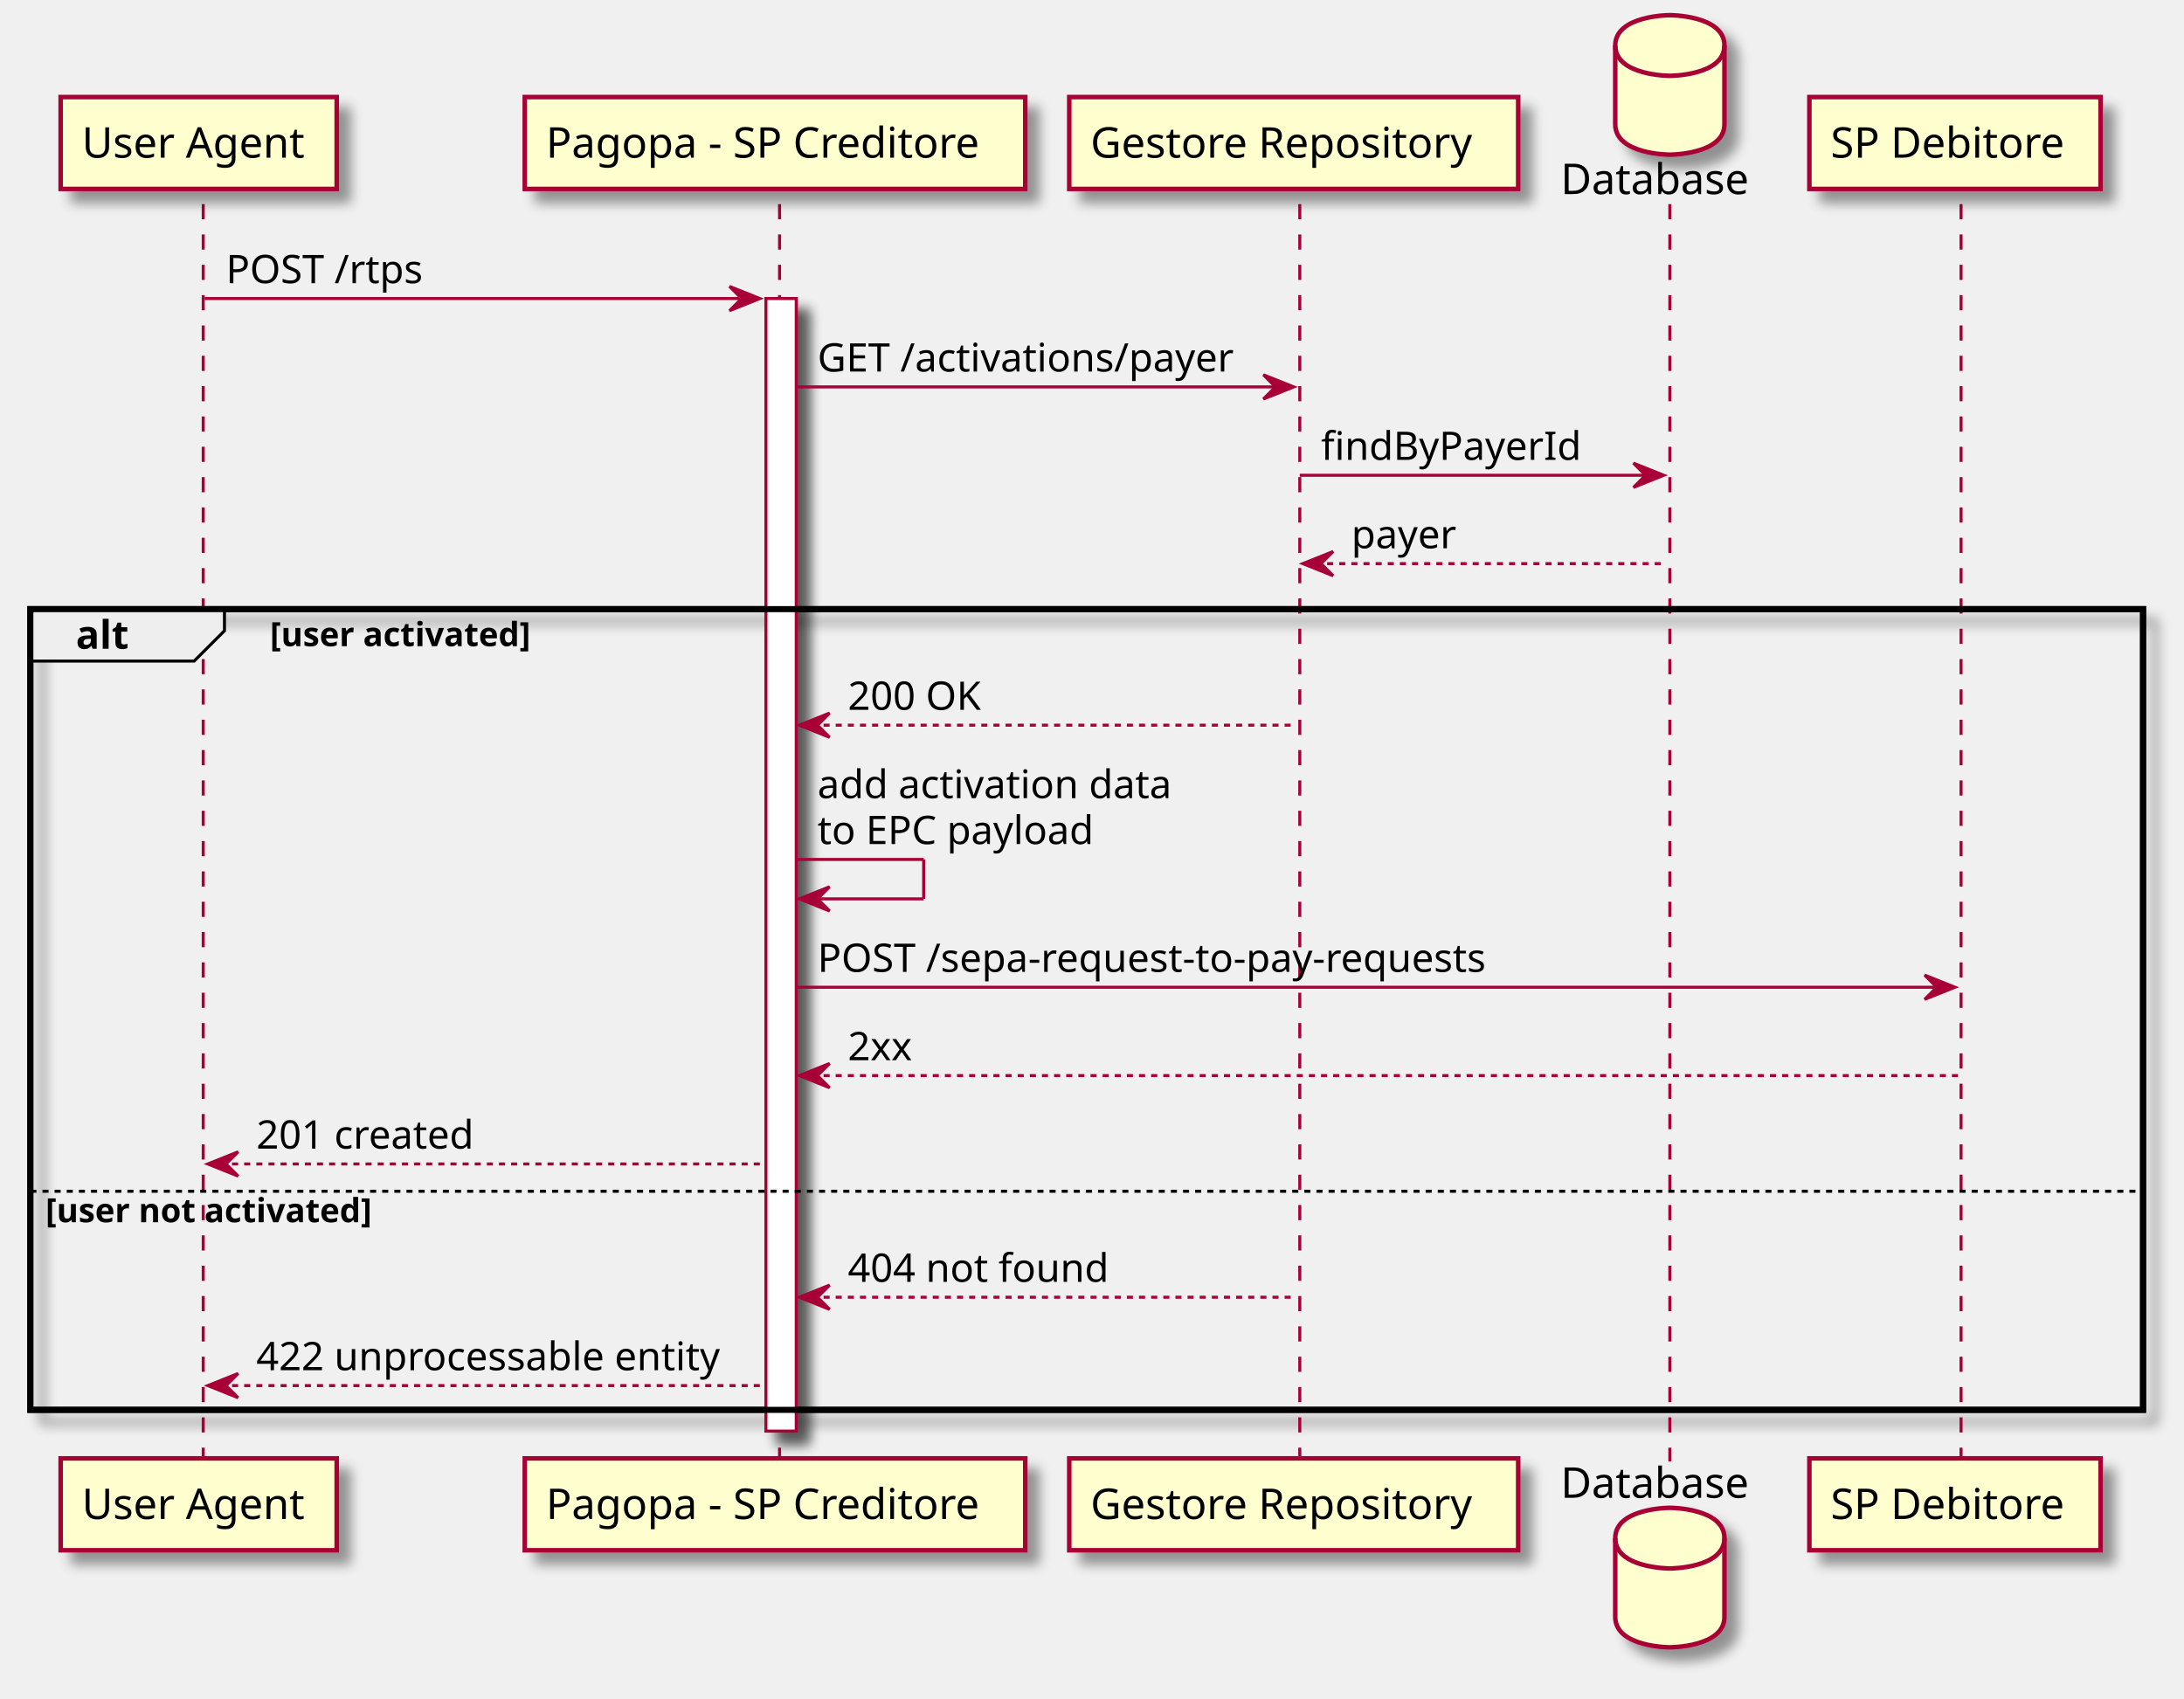
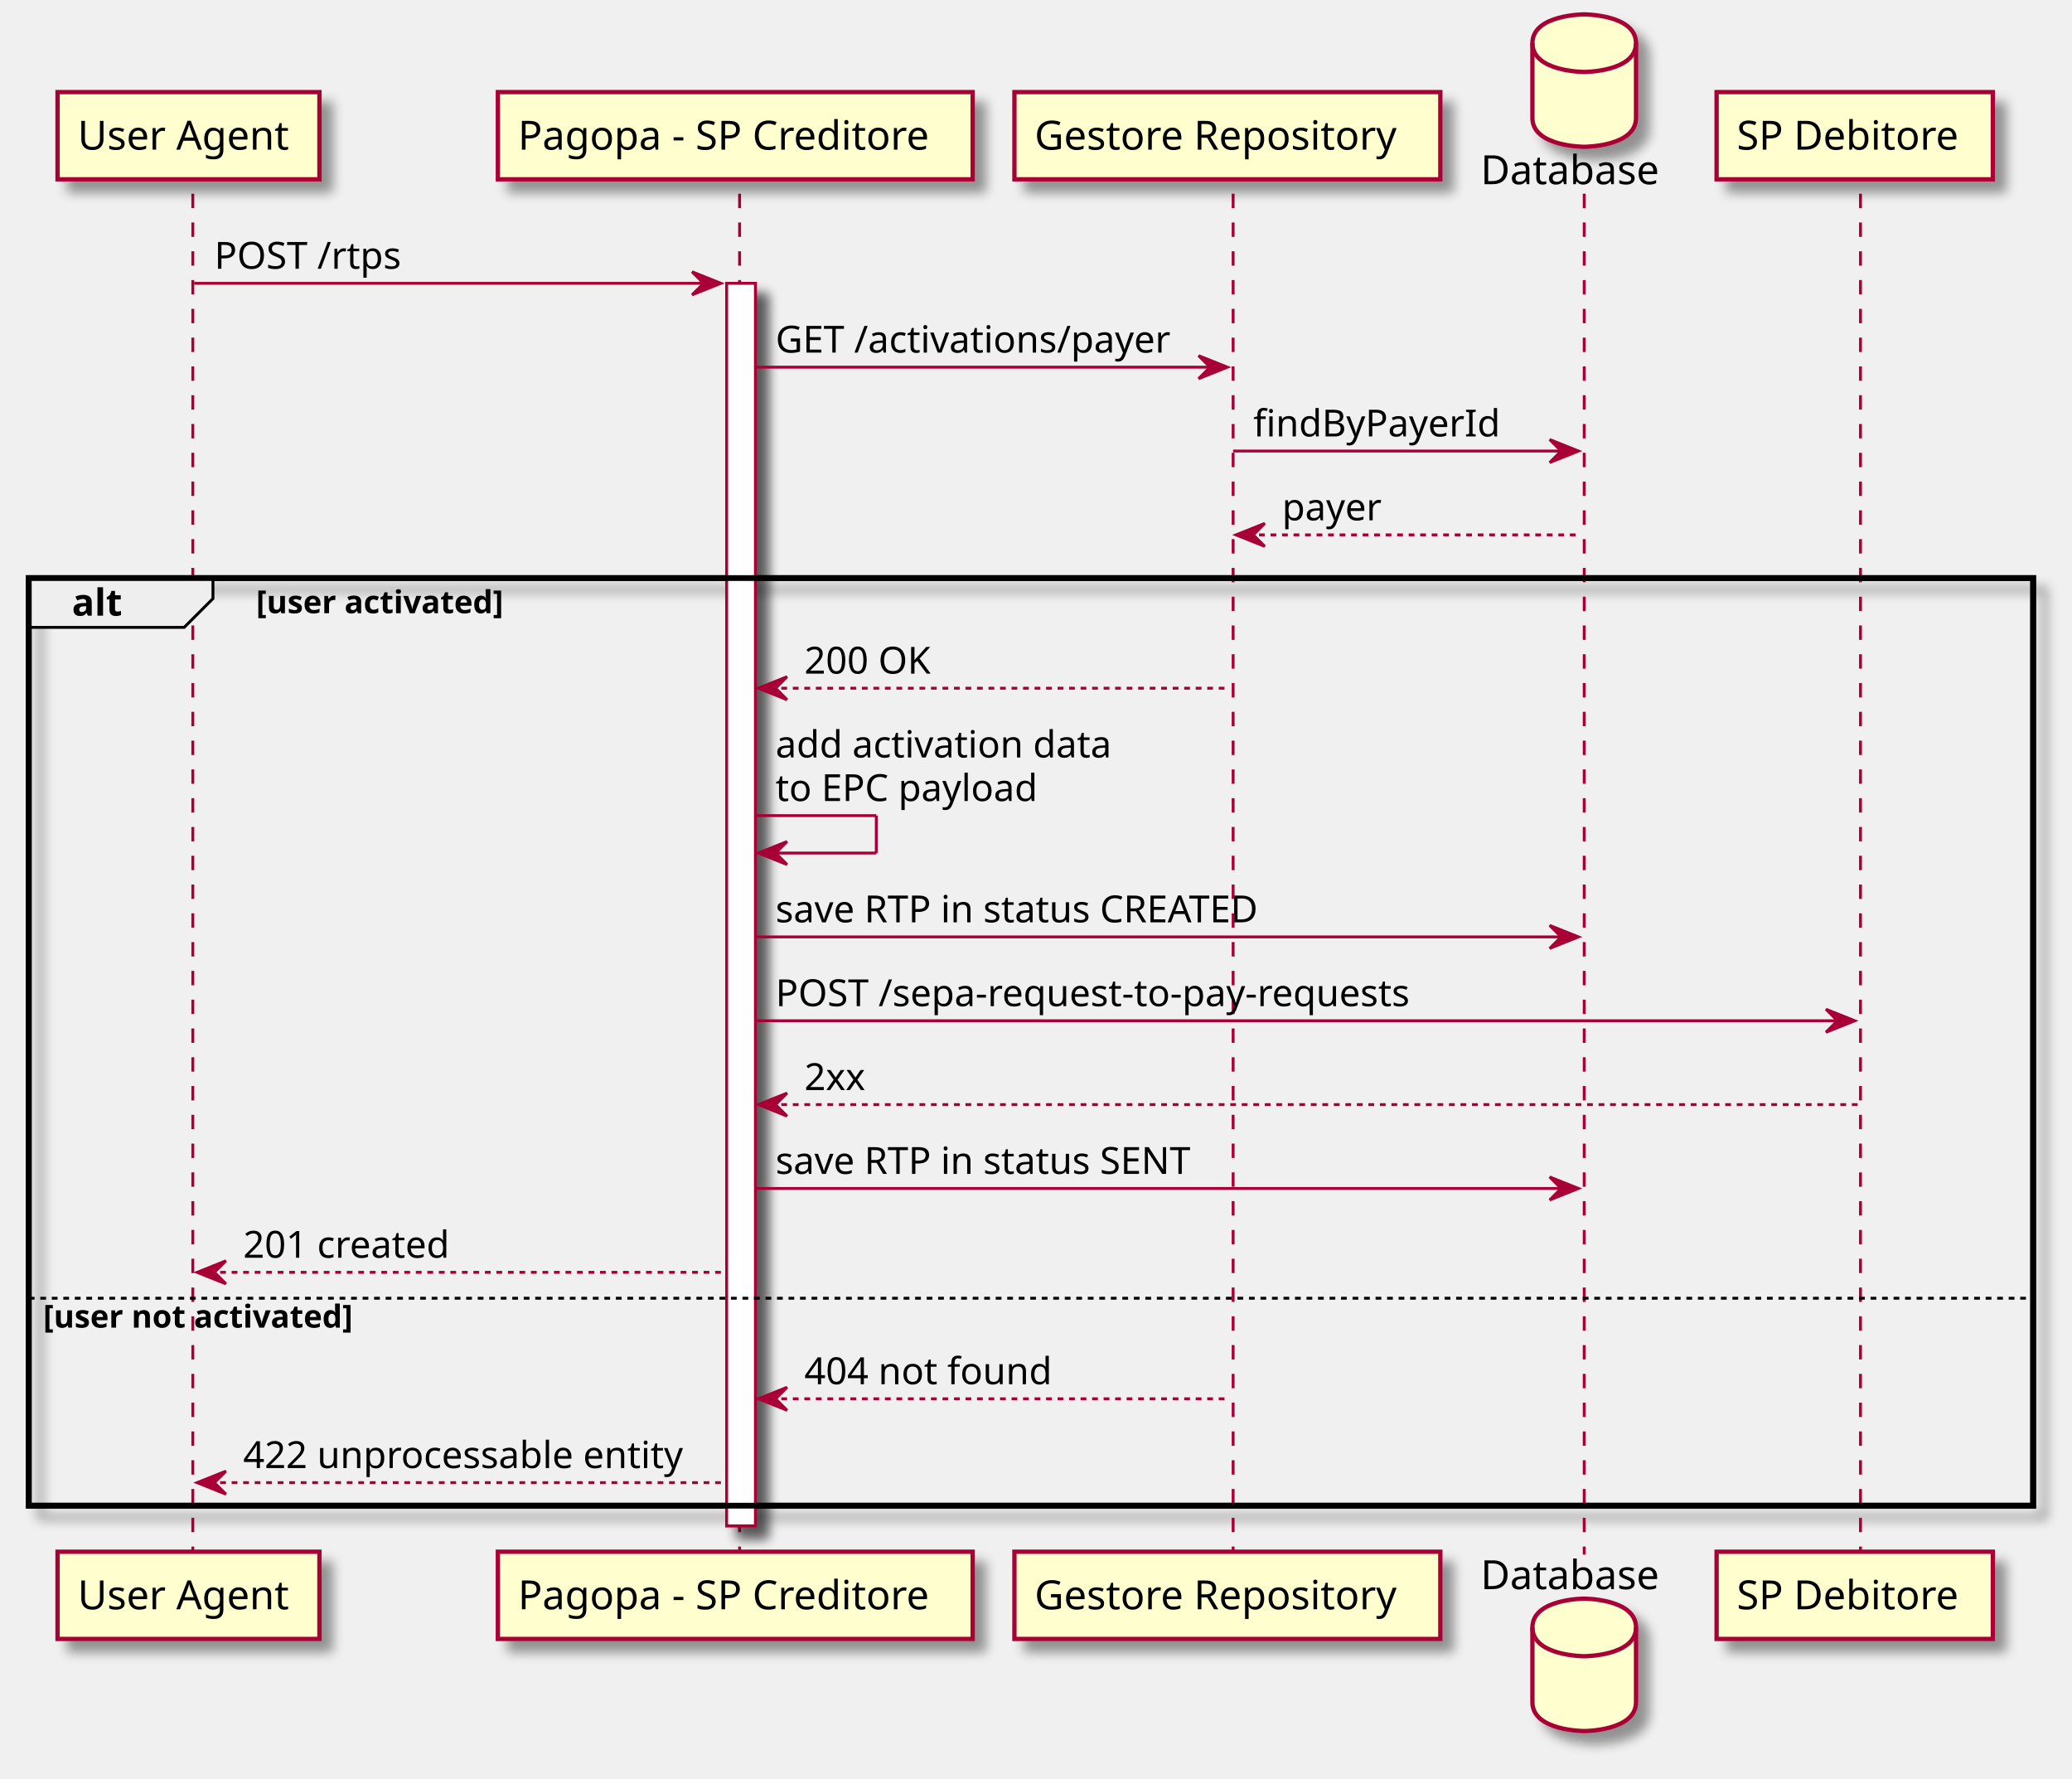
- <svg xmlns="http://www.w3.org/2000/svg" contentStyleType="text/css" height="560px" preserveAspectRatio="none" style="width:720px;height:560px;background:#FFFFFF;" version="1.1" viewBox="0 0 720 560" width="720px" zoomAndPan="magnify">
+ <svg xmlns="http://www.w3.org/2000/svg" contentStyleType="text/css" height="618px" preserveAspectRatio="none" style="width:720px;height:618px;background:#FFFFFF;" version="1.1" viewBox="0 0 720 618" width="720px" zoomAndPan="magnify">
  <defs>
-     <filter height="300%" id="f1eos34ghvykns" width="300%" x="-1" y="-1">
+     <filter height="300%" id="fdhlo980woaa" width="300%" x="-1" y="-1">
      <feGaussianBlur result="blurOut" stdDeviation="2.0" />
      <feColorMatrix in="blurOut" result="blurOut2" type="matrix" values="0 0 0 0 0 0 0 0 0 0 0 0 0 0 0 0 0 0 .4 0" />
      <feOffset dx="4.0" dy="4.0" in="blurOut2" result="blurOut3" />
      <feBlend in="SourceGraphic" in2="blurOut3" mode="normal" />
    </filter>
  </defs>
  <g>
-     <rect fill="#FFFFFF" filter="url(#f1eos34ghvykns)" height="373.398" style="stroke:#A80036;stroke-width:1.0;" width="10" x="252.5" y="98.43" />
-     <rect fill="none" filter="url(#f1eos34ghvykns)" height="264" style="stroke:#000000;stroke-width:2.0;" width="696.5" x="10" y="200.828" />
-     <line style="stroke:#A80036;stroke-width:1.0;stroke-dasharray:5.0,5.0;" x1="67" x2="67" y1="67.297" y2="481.828" />
-     <line style="stroke:#A80036;stroke-width:1.0;stroke-dasharray:5.0,5.0;" x1="257" x2="257" y1="67.297" y2="481.828" />
-     <line style="stroke:#A80036;stroke-width:1.0;stroke-dasharray:5.0,5.0;" x1="428.5" x2="428.5" y1="67.297" y2="481.828" />
-     <line style="stroke:#A80036;stroke-width:1.0;stroke-dasharray:5.0,5.0;" x1="550.5" x2="550.5" y1="67.297" y2="481.828" />
-     <line style="stroke:#A80036;stroke-width:1.0;stroke-dasharray:5.0,5.0;" x1="646.5" x2="646.5" y1="67.297" y2="481.828" />
-     <rect fill="#FEFECE" filter="url(#f1eos34ghvykns)" height="30.297" style="stroke:#A80036;stroke-width:1.5;" width="91" x="20" y="32" />
+     <rect fill="#FFFFFF" filter="url(#fdhlo980woaa)" height="431.664" style="stroke:#A80036;stroke-width:1.0;" width="10" x="252.5" y="98.43" />
+     <rect fill="none" filter="url(#fdhlo980woaa)" height="322.266" style="stroke:#000000;stroke-width:2.0;" width="696.5" x="10" y="200.828" />
+     <line style="stroke:#A80036;stroke-width:1.0;stroke-dasharray:5.0,5.0;" x1="67" x2="67" y1="67.297" y2="540.094" />
+     <line style="stroke:#A80036;stroke-width:1.0;stroke-dasharray:5.0,5.0;" x1="257" x2="257" y1="67.297" y2="540.094" />
+     <line style="stroke:#A80036;stroke-width:1.0;stroke-dasharray:5.0,5.0;" x1="428.5" x2="428.5" y1="67.297" y2="540.094" />
+     <line style="stroke:#A80036;stroke-width:1.0;stroke-dasharray:5.0,5.0;" x1="550.5" x2="550.5" y1="67.297" y2="540.094" />
+     <line style="stroke:#A80036;stroke-width:1.0;stroke-dasharray:5.0,5.0;" x1="646.5" x2="646.5" y1="67.297" y2="540.094" />
+     <rect fill="#FEFECE" filter="url(#fdhlo980woaa)" height="30.297" style="stroke:#A80036;stroke-width:1.5;" width="91" x="20" y="32" />
    <text fill="#000000" font-family="sans-serif" font-size="14" lengthAdjust="spacing" textLength="77" x="27" y="51.995">User Agent</text>
-     <rect fill="#FEFECE" filter="url(#f1eos34ghvykns)" height="30.297" style="stroke:#A80036;stroke-width:1.5;" width="91" x="20" y="480.828" />
-     <text fill="#000000" font-family="sans-serif" font-size="14" lengthAdjust="spacing" textLength="77" x="27" y="500.823">User Agent</text>
-     <rect fill="#FEFECE" filter="url(#f1eos34ghvykns)" height="30.297" style="stroke:#A80036;stroke-width:1.5;" width="165" x="173" y="32" />
+     <rect fill="#FEFECE" filter="url(#fdhlo980woaa)" height="30.297" style="stroke:#A80036;stroke-width:1.5;" width="91" x="20" y="539.094" />
+     <text fill="#000000" font-family="sans-serif" font-size="14" lengthAdjust="spacing" textLength="77" x="27" y="559.089">User Agent</text>
+     <rect fill="#FEFECE" filter="url(#fdhlo980woaa)" height="30.297" style="stroke:#A80036;stroke-width:1.5;" width="165" x="173" y="32" />
    <text fill="#000000" font-family="sans-serif" font-size="14" lengthAdjust="spacing" textLength="151" x="180" y="51.995">Pagopa - SP Creditore</text>
-     <rect fill="#FEFECE" filter="url(#f1eos34ghvykns)" height="30.297" style="stroke:#A80036;stroke-width:1.5;" width="165" x="173" y="480.828" />
-     <text fill="#000000" font-family="sans-serif" font-size="14" lengthAdjust="spacing" textLength="151" x="180" y="500.823">Pagopa - SP Creditore</text>
-     <rect fill="#FEFECE" filter="url(#f1eos34ghvykns)" height="30.297" style="stroke:#A80036;stroke-width:1.5;" width="148" x="352.5" y="32" />
+     <rect fill="#FEFECE" filter="url(#fdhlo980woaa)" height="30.297" style="stroke:#A80036;stroke-width:1.5;" width="165" x="173" y="539.094" />
+     <text fill="#000000" font-family="sans-serif" font-size="14" lengthAdjust="spacing" textLength="151" x="180" y="559.089">Pagopa - SP Creditore</text>
+     <rect fill="#FEFECE" filter="url(#fdhlo980woaa)" height="30.297" style="stroke:#A80036;stroke-width:1.5;" width="148" x="352.5" y="32" />
    <text fill="#000000" font-family="sans-serif" font-size="14" lengthAdjust="spacing" textLength="134" x="359.5" y="51.995">Gestore Repository</text>
-     <rect fill="#FEFECE" filter="url(#f1eos34ghvykns)" height="30.297" style="stroke:#A80036;stroke-width:1.5;" width="148" x="352.5" y="480.828" />
-     <text fill="#000000" font-family="sans-serif" font-size="14" lengthAdjust="spacing" textLength="134" x="359.5" y="500.823">Gestore Repository</text>
+     <rect fill="#FEFECE" filter="url(#fdhlo980woaa)" height="30.297" style="stroke:#A80036;stroke-width:1.5;" width="148" x="352.5" y="539.094" />
+     <text fill="#000000" font-family="sans-serif" font-size="14" lengthAdjust="spacing" textLength="134" x="359.5" y="559.089">Gestore Repository</text>
    <text fill="#000000" font-family="sans-serif" font-size="14" lengthAdjust="spacing" textLength="66" x="514.5" y="63.995">Database</text>
-     <path d="M532.5,15 C532.5,5 550.5,5 550.5,5 C550.5,5 568.5,5 568.5,15 L568.5,41 C568.5,51 550.5,51 550.5,51 C550.5,51 532.5,51 532.5,41 L532.5,15 " fill="#FEFECE" filter="url(#f1eos34ghvykns)" style="stroke:#A80036;stroke-width:1.5;" />
+     <path d="M532.5,15 C532.5,5 550.5,5 550.5,5 C550.5,5 568.5,5 568.5,15 L568.5,41 C568.5,51 550.5,51 550.5,51 C550.5,51 532.5,51 532.5,41 L532.5,15 " fill="#FEFECE" filter="url(#fdhlo980woaa)" style="stroke:#A80036;stroke-width:1.5;" />
    <path d="M532.5,15 C532.5,25 550.5,25 550.5,25 C550.5,25 568.5,25 568.5,15 " fill="none" style="stroke:#A80036;stroke-width:1.5;" />
-     <text fill="#000000" font-family="sans-serif" font-size="14" lengthAdjust="spacing" textLength="66" x="514.5" y="493.823">Database</text>
-     <path d="M532.5,507.125 C532.5,497.125 550.5,497.125 550.5,497.125 C550.5,497.125 568.5,497.125 568.5,507.125 L568.5,533.125 C568.5,543.125 550.5,543.125 550.5,543.125 C550.5,543.125 532.5,543.125 532.5,533.125 L532.5,507.125 " fill="#FEFECE" filter="url(#f1eos34ghvykns)" style="stroke:#A80036;stroke-width:1.5;" />
-     <path d="M532.5,507.125 C532.5,517.125 550.5,517.125 550.5,517.125 C550.5,517.125 568.5,517.125 568.5,507.125 " fill="none" style="stroke:#A80036;stroke-width:1.5;" />
-     <rect fill="#FEFECE" filter="url(#f1eos34ghvykns)" height="30.297" style="stroke:#A80036;stroke-width:1.5;" width="96" x="596.5" y="32" />
+     <text fill="#000000" font-family="sans-serif" font-size="14" lengthAdjust="spacing" textLength="66" x="514.5" y="552.089">Database</text>
+     <path d="M532.5,565.391 C532.5,555.391 550.5,555.391 550.5,555.391 C550.5,555.391 568.5,555.391 568.5,565.391 L568.5,591.391 C568.5,601.391 550.5,601.391 550.5,601.391 C550.5,601.391 532.5,601.391 532.5,591.391 L532.5,565.391 " fill="#FEFECE" filter="url(#fdhlo980woaa)" style="stroke:#A80036;stroke-width:1.5;" />
+     <path d="M532.5,565.391 C532.5,575.391 550.5,575.391 550.5,575.391 C550.5,575.391 568.5,575.391 568.5,565.391 " fill="none" style="stroke:#A80036;stroke-width:1.5;" />
+     <rect fill="#FEFECE" filter="url(#fdhlo980woaa)" height="30.297" style="stroke:#A80036;stroke-width:1.5;" width="96" x="596.5" y="32" />
    <text fill="#000000" font-family="sans-serif" font-size="14" lengthAdjust="spacing" textLength="82" x="603.5" y="51.995">SP Debitore</text>
-     <rect fill="#FEFECE" filter="url(#f1eos34ghvykns)" height="30.297" style="stroke:#A80036;stroke-width:1.5;" width="96" x="596.5" y="480.828" />
-     <text fill="#000000" font-family="sans-serif" font-size="14" lengthAdjust="spacing" textLength="82" x="603.5" y="500.823">SP Debitore</text>
-     <rect fill="#FFFFFF" filter="url(#f1eos34ghvykns)" height="373.398" style="stroke:#A80036;stroke-width:1.0;" width="10" x="252.5" y="98.43" />
+     <rect fill="#FEFECE" filter="url(#fdhlo980woaa)" height="30.297" style="stroke:#A80036;stroke-width:1.5;" width="96" x="596.5" y="539.094" />
+     <text fill="#000000" font-family="sans-serif" font-size="14" lengthAdjust="spacing" textLength="82" x="603.5" y="559.089">SP Debitore</text>
+     <rect fill="#FFFFFF" filter="url(#fdhlo980woaa)" height="431.664" style="stroke:#A80036;stroke-width:1.0;" width="10" x="252.5" y="98.43" />
    <polygon fill="#A80036" points="240.5,94.43,250.5,98.43,240.5,102.43,244.5,98.43" style="stroke:#A80036;stroke-width:1.0;" />
    <line style="stroke:#A80036;stroke-width:1.0;" x1="67.5" x2="246.5" y1="98.43" y2="98.43" />
    <text fill="#000000" font-family="sans-serif" font-size="13" lengthAdjust="spacing" textLength="67" x="74.5" y="93.364">POST /rtps</text>
    <polygon fill="#A80036" points="416.5,123.562,426.5,127.562,416.5,131.562,420.5,127.562" style="stroke:#A80036;stroke-width:1.0;" />
    <line style="stroke:#A80036;stroke-width:1.0;" x1="262.5" x2="422.5" y1="127.562" y2="127.562" />
    <text fill="#000000" font-family="sans-serif" font-size="13" lengthAdjust="spacing" textLength="142" x="269.5" y="122.497">GET /activations/payer</text>
    <polygon fill="#A80036" points="538.5,152.695,548.5,156.695,538.5,160.695,542.5,156.695" style="stroke:#A80036;stroke-width:1.0;" />
    <line style="stroke:#A80036;stroke-width:1.0;" x1="428.5" x2="544.5" y1="156.695" y2="156.695" />
    <text fill="#000000" font-family="sans-serif" font-size="13" lengthAdjust="spacing" textLength="86" x="435.5" y="151.629">findByPayerId</text>
    <polygon fill="#A80036" points="439.5,181.828,429.5,185.828,439.5,189.828,435.5,185.828" style="stroke:#A80036;stroke-width:1.0;" />
    <line style="stroke:#A80036;stroke-width:1.0;stroke-dasharray:2.0,2.0;" x1="433.5" x2="549.5" y1="185.828" y2="185.828" />
    <text fill="#000000" font-family="sans-serif" font-size="13" lengthAdjust="spacing" textLength="36" x="445.5" y="180.762">payer</text>
    <path d="M10,200.828 L74,200.828 L74,207.961 L64,217.961 L10,217.961 L10,200.828 " fill="#EEEEEE" style="stroke:#000000;stroke-width:1.0;" />
-     <rect fill="none" height="264" style="stroke:#000000;stroke-width:2.0;" width="696.5" x="10" y="200.828" />
+     <rect fill="none" height="322.266" style="stroke:#000000;stroke-width:2.0;" width="696.5" x="10" y="200.828" />
    <text fill="#000000" font-family="sans-serif" font-size="13" font-weight="bold" lengthAdjust="spacing" textLength="19" x="25" y="213.895">alt</text>
    <text fill="#000000" font-family="sans-serif" font-size="11" font-weight="bold" lengthAdjust="spacing" textLength="102" x="89" y="213.039">[user activated]</text>
    <polygon fill="#A80036" points="273.5,235.094,263.5,239.094,273.5,243.094,269.5,239.094" style="stroke:#A80036;stroke-width:1.0;" />
    <line style="stroke:#A80036;stroke-width:1.0;stroke-dasharray:2.0,2.0;" x1="267.5" x2="427.5" y1="239.094" y2="239.094" />
    <text fill="#000000" font-family="sans-serif" font-size="13" lengthAdjust="spacing" textLength="46" x="279.5" y="234.028">200 OK</text>
    <line style="stroke:#A80036;stroke-width:1.0;" x1="262.5" x2="304.5" y1="283.359" y2="283.359" />
    <line style="stroke:#A80036;stroke-width:1.0;" x1="304.5" x2="304.5" y1="283.359" y2="296.359" />
    <line style="stroke:#A80036;stroke-width:1.0;" x1="263.5" x2="304.5" y1="296.359" y2="296.359" />
    <polygon fill="#A80036" points="273.5,292.359,263.5,296.359,273.5,300.359,269.5,296.359" style="stroke:#A80036;stroke-width:1.0;" />
    <text fill="#000000" font-family="sans-serif" font-size="13" lengthAdjust="spacing" textLength="123" x="269.5" y="263.161">add activation data</text>
    <text fill="#000000" font-family="sans-serif" font-size="13" lengthAdjust="spacing" textLength="96" x="269.5" y="278.293">to EPC payload</text>
-     <polygon fill="#A80036" points="634.5,321.492,644.5,325.492,634.5,329.492,638.5,325.492" style="stroke:#A80036;stroke-width:1.0;" />
-     <line style="stroke:#A80036;stroke-width:1.0;" x1="262.5" x2="640.5" y1="325.492" y2="325.492" />
-     <text fill="#000000" font-family="sans-serif" font-size="13" lengthAdjust="spacing" textLength="234" x="269.5" y="320.426">POST /sepa-request-to-pay-requests</text>
-     <polygon fill="#A80036" points="273.5,350.625,263.5,354.625,273.5,358.625,269.5,354.625" style="stroke:#A80036;stroke-width:1.0;" />
-     <line style="stroke:#A80036;stroke-width:1.0;stroke-dasharray:2.0,2.0;" x1="267.5" x2="645.5" y1="354.625" y2="354.625" />
-     <text fill="#000000" font-family="sans-serif" font-size="13" lengthAdjust="spacing" textLength="22" x="279.5" y="349.559">2xx</text>
-     <polygon fill="#A80036" points="78.5,379.758,68.5,383.758,78.5,387.758,74.5,383.758" style="stroke:#A80036;stroke-width:1.0;" />
-     <line style="stroke:#A80036;stroke-width:1.0;stroke-dasharray:2.0,2.0;" x1="72.5" x2="251.5" y1="383.758" y2="383.758" />
-     <text fill="#000000" font-family="sans-serif" font-size="13" lengthAdjust="spacing" textLength="77" x="84.5" y="378.692">201 created</text>
-     <line style="stroke:#000000;stroke-width:1.0;stroke-dasharray:2.0,2.0;" x1="10" x2="706.5" y1="392.758" y2="392.758" />
-     <text fill="#000000" font-family="sans-serif" font-size="11" font-weight="bold" lengthAdjust="spacing" textLength="127" x="15" y="402.968">[user not activated]</text>
-     <polygon fill="#A80036" points="273.5,423.695,263.5,427.695,273.5,431.695,269.5,427.695" style="stroke:#A80036;stroke-width:1.0;" />
-     <line style="stroke:#A80036;stroke-width:1.0;stroke-dasharray:2.0,2.0;" x1="267.5" x2="427.5" y1="427.695" y2="427.695" />
-     <text fill="#000000" font-family="sans-serif" font-size="13" lengthAdjust="spacing" textLength="89" x="279.5" y="422.629">404 not found</text>
-     <polygon fill="#A80036" points="78.5,452.828,68.5,456.828,78.5,460.828,74.5,456.828" style="stroke:#A80036;stroke-width:1.0;" />
-     <line style="stroke:#A80036;stroke-width:1.0;stroke-dasharray:2.0,2.0;" x1="72.5" x2="251.5" y1="456.828" y2="456.828" />
-     <text fill="#000000" font-family="sans-serif" font-size="13" lengthAdjust="spacing" textLength="161" x="84.5" y="451.762">422 unprocessable entity</text>
+     <polygon fill="#A80036" points="538.5,321.492,548.5,325.492,538.5,329.492,542.5,325.492" style="stroke:#A80036;stroke-width:1.0;" />
+     <line style="stroke:#A80036;stroke-width:1.0;" x1="262.5" x2="544.5" y1="325.492" y2="325.492" />
+     <text fill="#000000" font-family="sans-serif" font-size="13" lengthAdjust="spacing" textLength="179" x="269.5" y="320.426">save RTP in status CREATED</text>
+     <polygon fill="#A80036" points="634.5,350.625,644.5,354.625,634.5,358.625,638.5,354.625" style="stroke:#A80036;stroke-width:1.0;" />
+     <line style="stroke:#A80036;stroke-width:1.0;" x1="262.5" x2="640.5" y1="354.625" y2="354.625" />
+     <text fill="#000000" font-family="sans-serif" font-size="13" lengthAdjust="spacing" textLength="234" x="269.5" y="349.559">POST /sepa-request-to-pay-requests</text>
+     <polygon fill="#A80036" points="273.5,379.758,263.5,383.758,273.5,387.758,269.5,383.758" style="stroke:#A80036;stroke-width:1.0;" />
+     <line style="stroke:#A80036;stroke-width:1.0;stroke-dasharray:2.0,2.0;" x1="267.5" x2="645.5" y1="383.758" y2="383.758" />
+     <text fill="#000000" font-family="sans-serif" font-size="13" lengthAdjust="spacing" textLength="22" x="279.5" y="378.692">2xx</text>
+     <polygon fill="#A80036" points="538.5,408.891,548.5,412.891,538.5,416.891,542.5,412.891" style="stroke:#A80036;stroke-width:1.0;" />
+     <line style="stroke:#A80036;stroke-width:1.0;" x1="262.5" x2="544.5" y1="412.891" y2="412.891" />
+     <text fill="#000000" font-family="sans-serif" font-size="13" lengthAdjust="spacing" textLength="154" x="269.5" y="407.825">save RTP in status SENT</text>
+     <polygon fill="#A80036" points="78.5,438.023,68.5,442.023,78.5,446.023,74.5,442.023" style="stroke:#A80036;stroke-width:1.0;" />
+     <line style="stroke:#A80036;stroke-width:1.0;stroke-dasharray:2.0,2.0;" x1="72.5" x2="251.5" y1="442.023" y2="442.023" />
+     <text fill="#000000" font-family="sans-serif" font-size="13" lengthAdjust="spacing" textLength="77" x="84.5" y="436.957">201 created</text>
+     <line style="stroke:#000000;stroke-width:1.0;stroke-dasharray:2.0,2.0;" x1="10" x2="706.5" y1="451.023" y2="451.023" />
+     <text fill="#000000" font-family="sans-serif" font-size="11" font-weight="bold" lengthAdjust="spacing" textLength="127" x="15" y="461.234">[user not activated]</text>
+     <polygon fill="#A80036" points="273.5,481.961,263.5,485.961,273.5,489.961,269.5,485.961" style="stroke:#A80036;stroke-width:1.0;" />
+     <line style="stroke:#A80036;stroke-width:1.0;stroke-dasharray:2.0,2.0;" x1="267.5" x2="427.5" y1="485.961" y2="485.961" />
+     <text fill="#000000" font-family="sans-serif" font-size="13" lengthAdjust="spacing" textLength="89" x="279.5" y="480.895">404 not found</text>
+     <polygon fill="#A80036" points="78.5,511.094,68.5,515.094,78.5,519.094,74.5,515.094" style="stroke:#A80036;stroke-width:1.0;" />
+     <line style="stroke:#A80036;stroke-width:1.0;stroke-dasharray:2.0,2.0;" x1="72.5" x2="251.5" y1="515.094" y2="515.094" />
+     <text fill="#000000" font-family="sans-serif" font-size="13" lengthAdjust="spacing" textLength="161" x="84.5" y="510.028">422 unprocessable entity</text>
  </g>
</svg>
